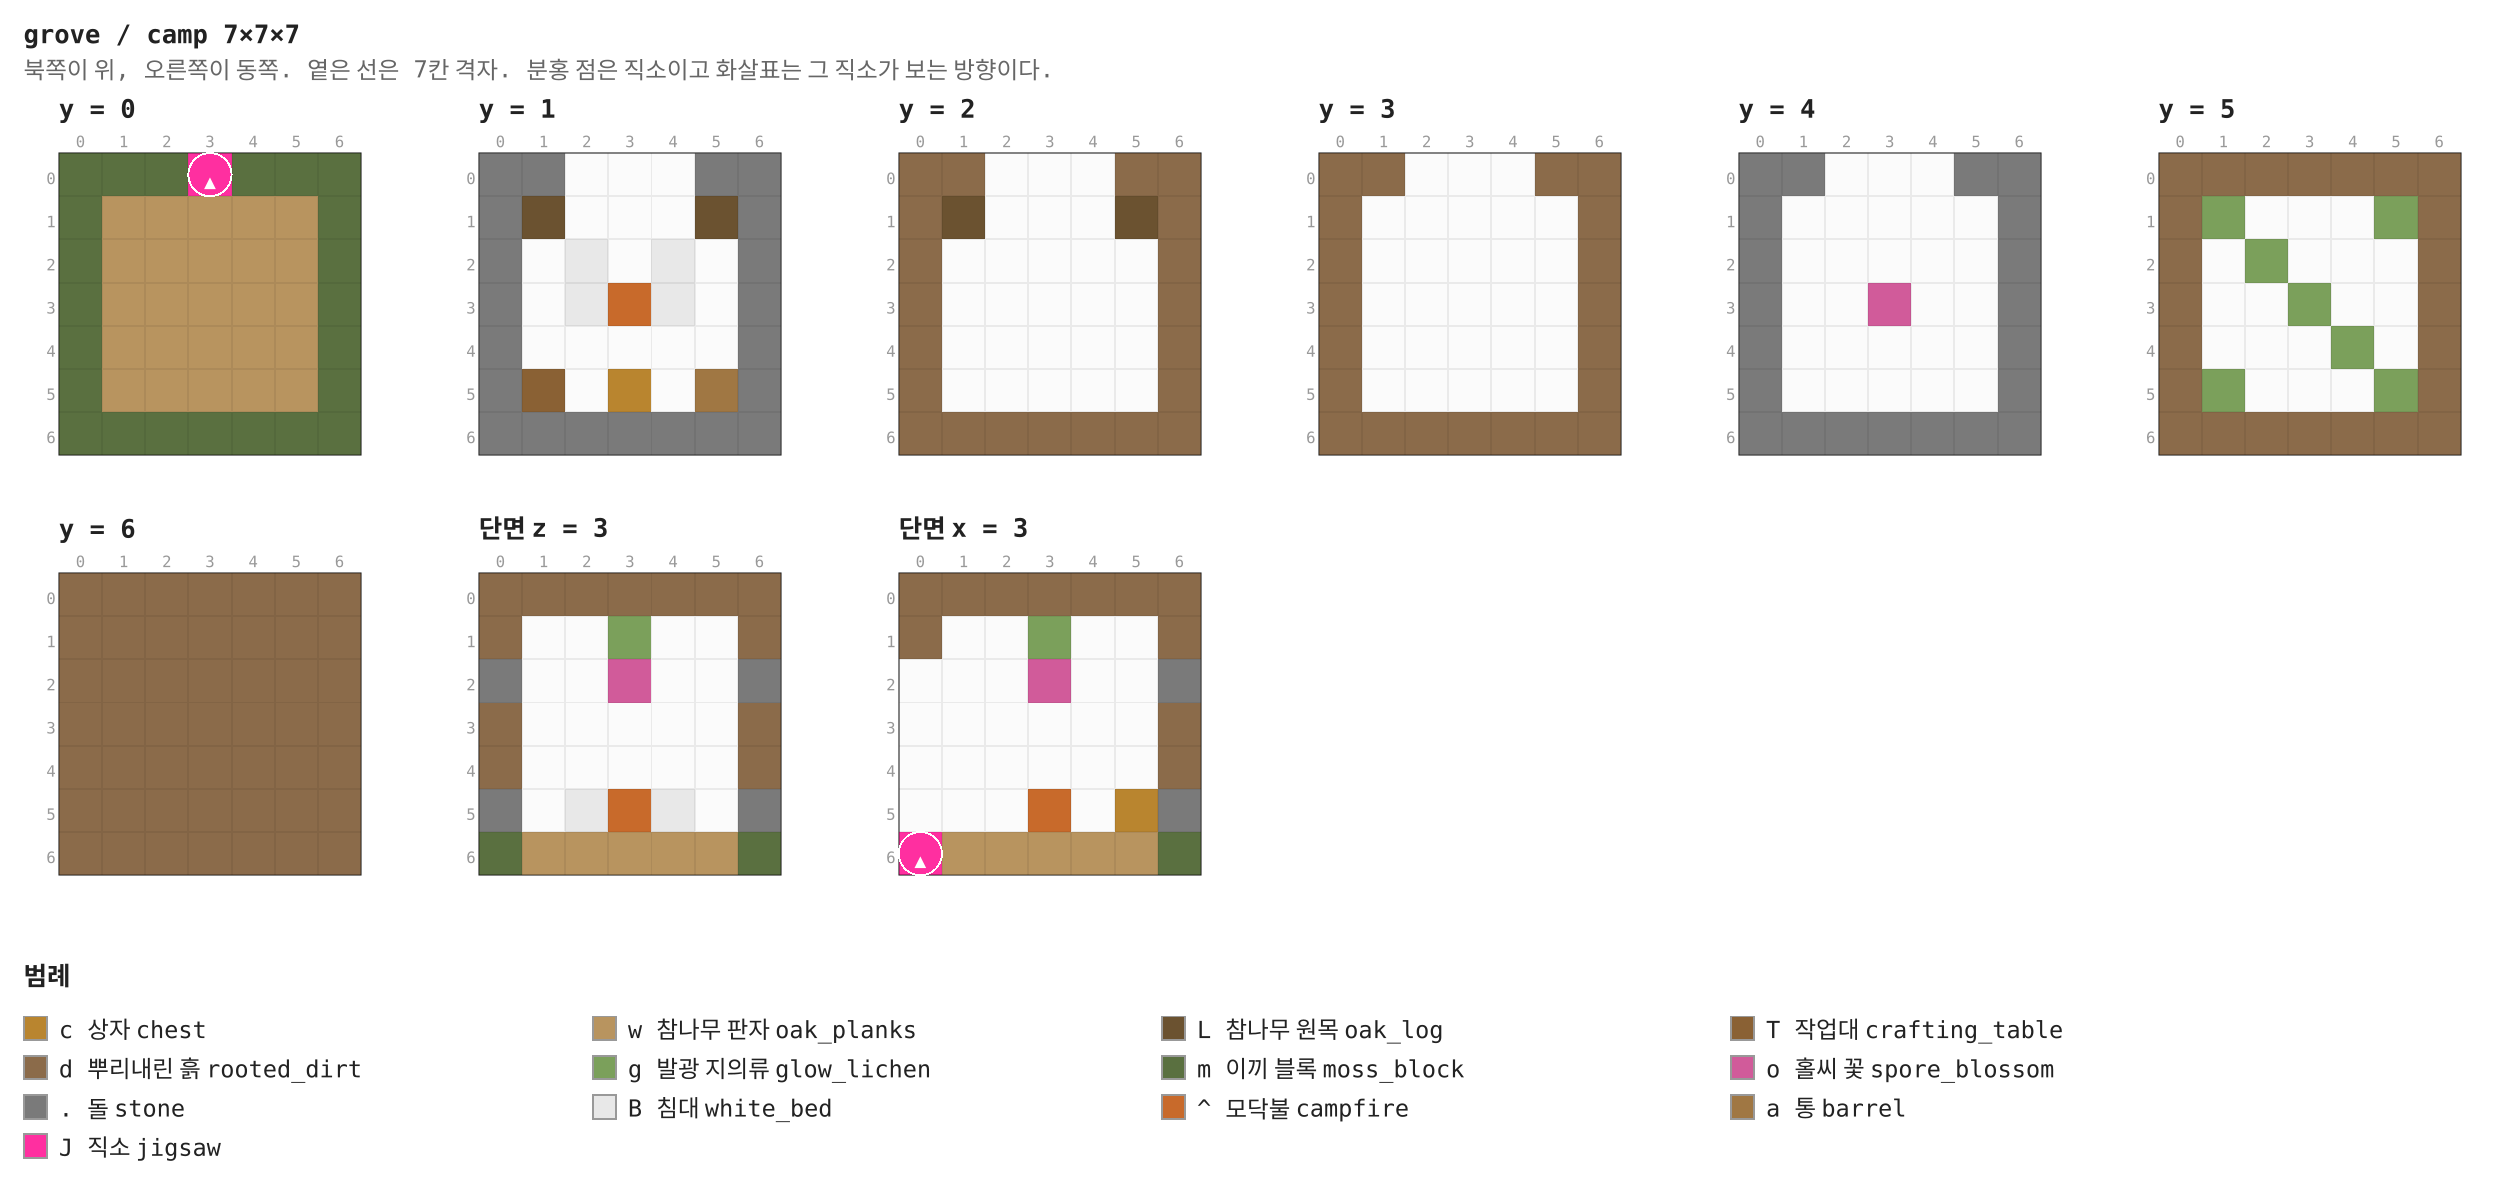
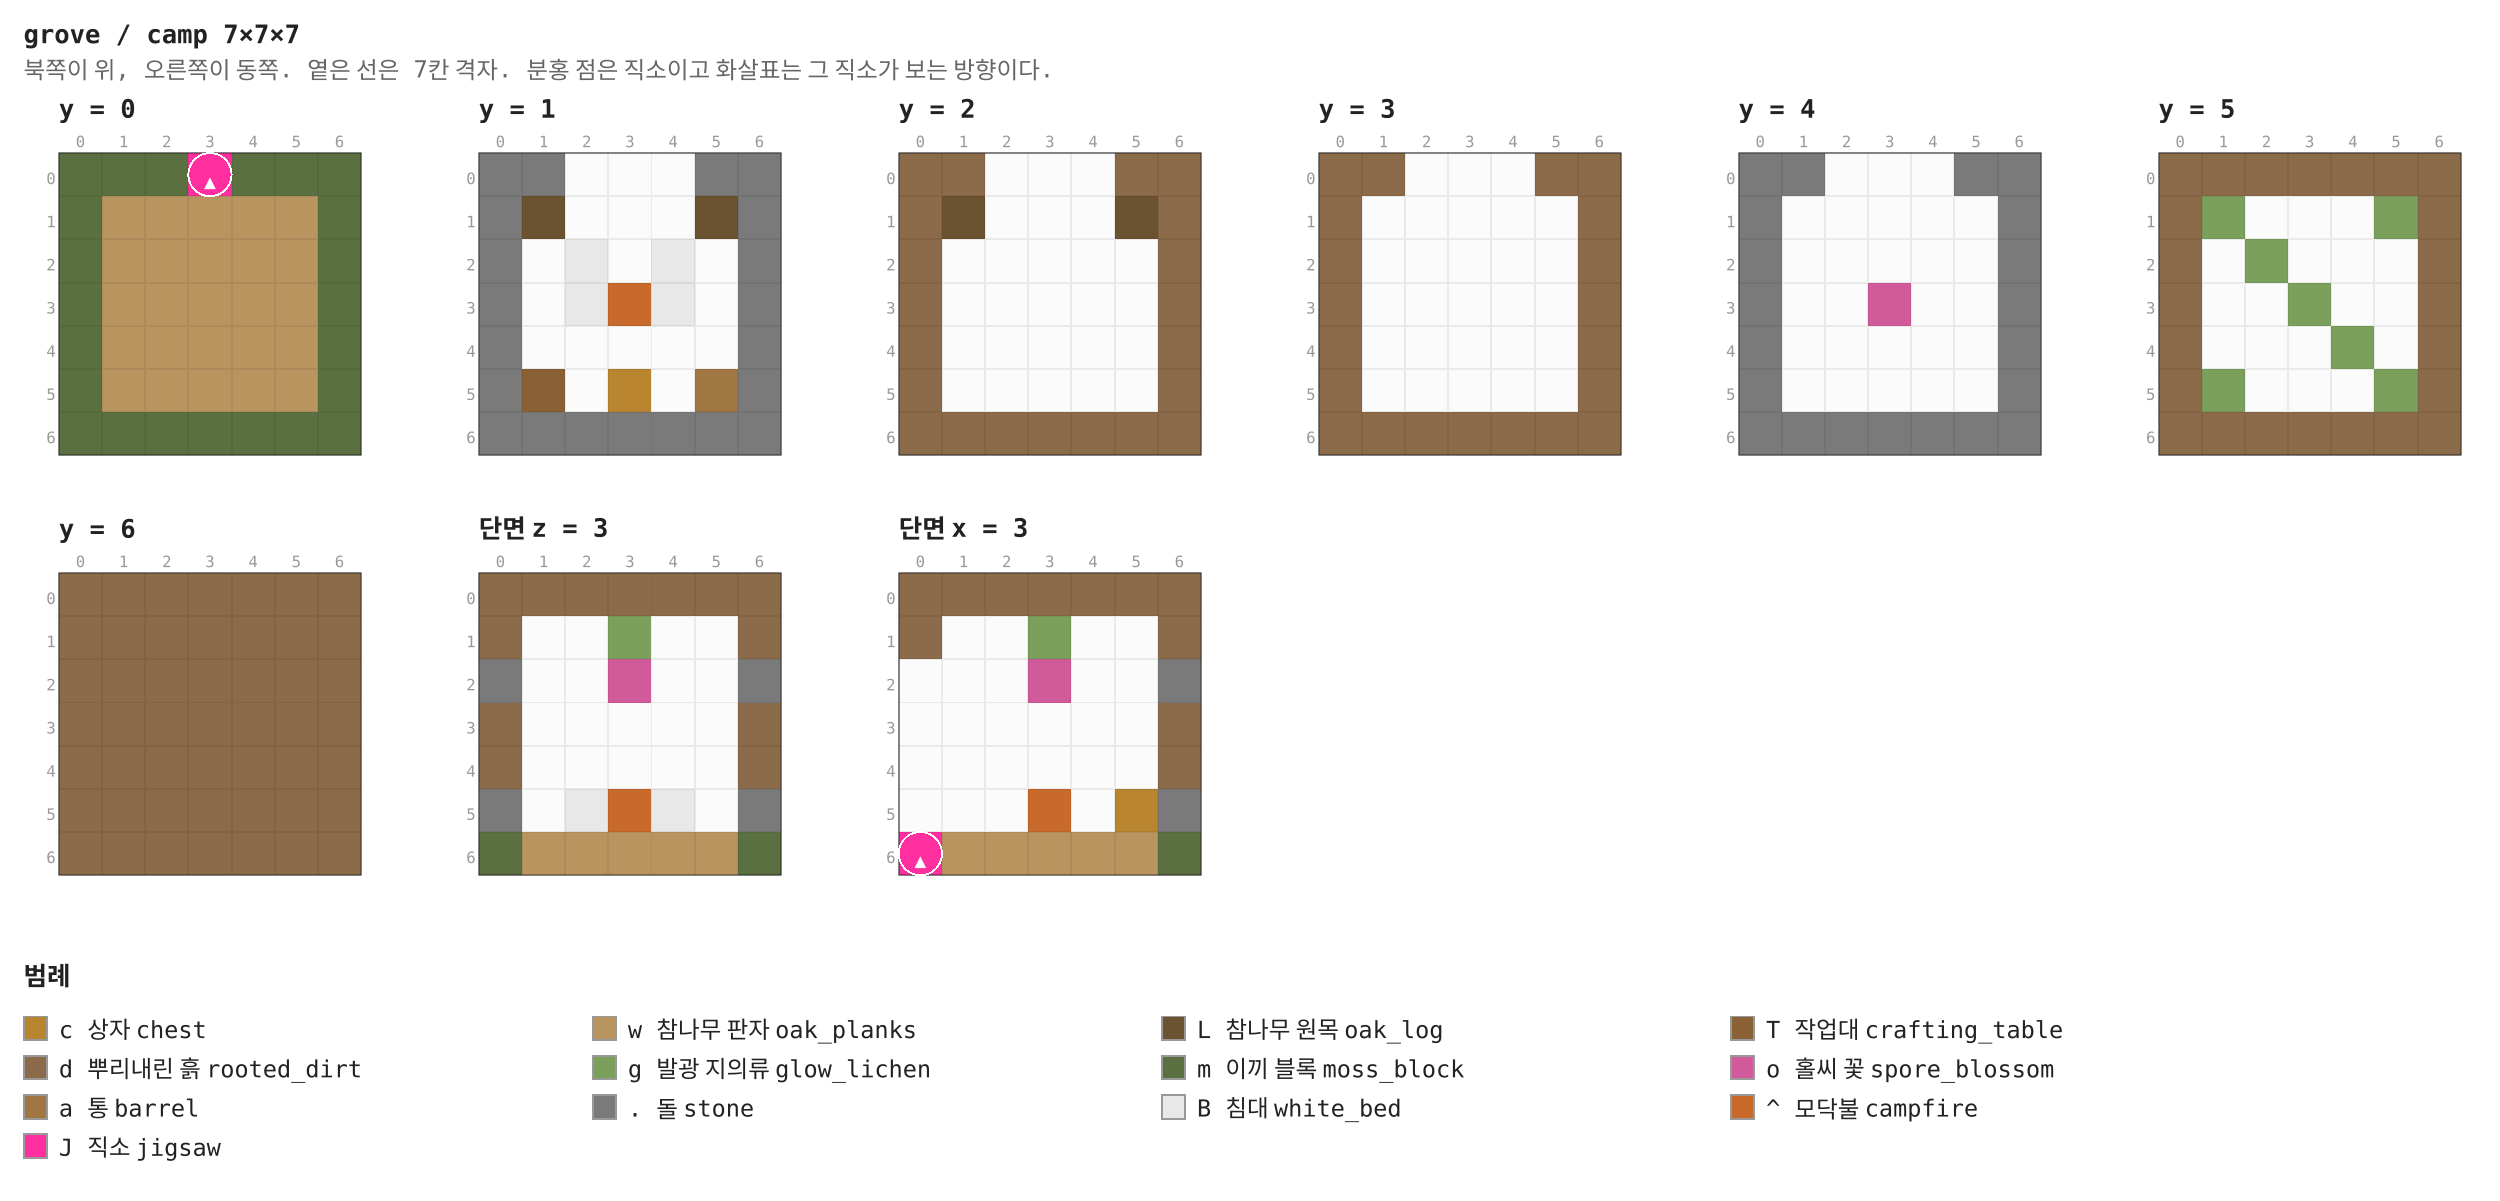
<svg xmlns="http://www.w3.org/2000/svg" width="1274" height="612" viewBox="0 0 1274 612" shape-rendering="crispEdges" font-family="Consolas,'Malgun Gothic','Noto Sans KR',monospace">
  <style>text{fill:#222;shape-rendering:auto}.cap{font-size:13px;font-weight:bold}.leg{font-size:12px}.sub{font-size:12px;fill:#666}.tick{font-size:8px;fill:#999;text-anchor:middle}.arrow{font-size:10px;fill:#fff;text-anchor:middle}.fine{stroke:#000;stroke-opacity:.07;stroke-width:1;fill:none}.grid{stroke:#000;stroke-opacity:.30;stroke-width:1}</style>
  <rect width="100%" height="100%" fill="#fff" />
  <text x="12" y="22" class="cap" font-size="16">grove / camp   7×7×7</text>
  <text x="12" y="40" class="sub">북쪽이 위, 오른쪽이 동쪽. 옅은 선은 7칸 격자. 분홍 점은 직소이고 화살표는 그 직소가 보는 방향이다.</text>
  <text x="30" y="60" class="cap">y = 0</text>
  <rect x="30" y="78" width="154" height="154" fill="#fbfbfb" stroke="#bbb" />
  <path transform="translate(30,78) scale(22)" fill="#5a7040" d="M0 0h3v1h-3zM4 0h3v1h-3zM0 1h1v1h-1zM6 1h1v1h-1zM0 2h1v1h-1zM6 2h1v1h-1zM0 3h1v1h-1zM6 3h1v1h-1zM0 4h1v1h-1zM6 4h1v1h-1zM0 5h1v1h-1zM6 5h1v1h-1zM0 6h7v1h-7z" />
  <path transform="translate(30,78) scale(22)" fill="#ff2fa0" d="M3 0h1v1h-1z" />
  <path transform="translate(30,78) scale(22)" fill="#b8945f" d="M1 1h5v1h-5zM1 2h5v1h-5zM1 3h5v1h-5zM1 4h5v1h-5zM1 5h5v1h-5z" />
  <path class="fine" d="M52 78v154M74 78v154M96 78v154M118 78v154M140 78v154M162 78v154M30 100h154M30 122h154M30 144h154M30 166h154M30 188h154M30 210h154" />
  <line x1="30" y1="78" x2="30" y2="232" class="grid" />
  <line x1="184" y1="78" x2="184" y2="232" class="grid" />
  <line x1="30" y1="78" x2="184" y2="78" class="grid" />
  <line x1="30" y1="232" x2="184" y2="232" class="grid" />
  <text x="41.0" y="75" class="tick">0</text>
  <text x="63.0" y="75" class="tick">1</text>
  <text x="85.0" y="75" class="tick">2</text>
  <text x="107.0" y="75" class="tick">3</text>
  <text x="129.0" y="75" class="tick">4</text>
  <text x="151.0" y="75" class="tick">5</text>
  <text x="173.0" y="75" class="tick">6</text>
  <text x="26" y="93.8" class="tick" text-anchor="end">0</text>
  <text x="26" y="115.8" class="tick" text-anchor="end">1</text>
  <text x="26" y="137.8" class="tick" text-anchor="end">2</text>
  <text x="26" y="159.8" class="tick" text-anchor="end">3</text>
  <text x="26" y="181.8" class="tick" text-anchor="end">4</text>
  <text x="26" y="203.8" class="tick" text-anchor="end">5</text>
  <text x="26" y="225.8" class="tick" text-anchor="end">6</text>
  <circle cx="107.0" cy="89.0" r="11.0" fill="#ff2fa0" stroke="#fff" />
  <text x="107.0" y="96.0" class="arrow" font-size="19.8">▲</text>
  <text x="244" y="60" class="cap">y = 1</text>
  <rect x="244" y="78" width="154" height="154" fill="#fbfbfb" stroke="#bbb" />
  <path transform="translate(244,78) scale(22)" fill="#7a7a7a" d="M0 0h2v1h-2zM5 0h2v1h-2zM0 1h1v1h-1zM6 1h1v1h-1zM0 2h1v1h-1zM6 2h1v1h-1zM0 3h1v1h-1zM6 3h1v1h-1zM0 4h1v1h-1zM6 4h1v1h-1zM0 5h1v1h-1zM6 5h1v1h-1zM0 6h7v1h-7z" />
  <path transform="translate(244,78) scale(22)" fill="#6b5230" d="M1 1h1v1h-1zM5 1h1v1h-1z" />
  <path transform="translate(244,78) scale(22)" fill="#e8e8e8" d="M2 2h1v1h-1zM4 2h1v1h-1zM2 3h1v1h-1zM4 3h1v1h-1z" />
  <path transform="translate(244,78) scale(22)" fill="#c86a2b" d="M3 3h1v1h-1z" />
  <path transform="translate(244,78) scale(22)" fill="#8a6134" d="M1 5h1v1h-1z" />
  <path transform="translate(244,78) scale(22)" fill="#b9852f" d="M3 5h1v1h-1z" />
  <path transform="translate(244,78) scale(22)" fill="#a07743" d="M5 5h1v1h-1z" />
  <path class="fine" d="M266 78v154M288 78v154M310 78v154M332 78v154M354 78v154M376 78v154M244 100h154M244 122h154M244 144h154M244 166h154M244 188h154M244 210h154" />
  <line x1="244" y1="78" x2="244" y2="232" class="grid" />
  <line x1="398" y1="78" x2="398" y2="232" class="grid" />
  <line x1="244" y1="78" x2="398" y2="78" class="grid" />
  <line x1="244" y1="232" x2="398" y2="232" class="grid" />
  <text x="255.0" y="75" class="tick">0</text>
  <text x="277.0" y="75" class="tick">1</text>
  <text x="299.0" y="75" class="tick">2</text>
  <text x="321.0" y="75" class="tick">3</text>
  <text x="343.0" y="75" class="tick">4</text>
  <text x="365.0" y="75" class="tick">5</text>
  <text x="387.0" y="75" class="tick">6</text>
  <text x="240" y="93.8" class="tick" text-anchor="end">0</text>
  <text x="240" y="115.8" class="tick" text-anchor="end">1</text>
  <text x="240" y="137.8" class="tick" text-anchor="end">2</text>
  <text x="240" y="159.8" class="tick" text-anchor="end">3</text>
  <text x="240" y="181.8" class="tick" text-anchor="end">4</text>
  <text x="240" y="203.8" class="tick" text-anchor="end">5</text>
  <text x="240" y="225.8" class="tick" text-anchor="end">6</text>
  <text x="458" y="60" class="cap">y = 2</text>
  <rect x="458" y="78" width="154" height="154" fill="#fbfbfb" stroke="#bbb" />
  <path transform="translate(458,78) scale(22)" fill="#8b6b4a" d="M0 0h2v1h-2zM5 0h2v1h-2zM0 1h1v1h-1zM6 1h1v1h-1zM0 2h1v1h-1zM6 2h1v1h-1zM0 3h1v1h-1zM6 3h1v1h-1zM0 4h1v1h-1zM6 4h1v1h-1zM0 5h1v1h-1zM6 5h1v1h-1zM0 6h7v1h-7z" />
  <path transform="translate(458,78) scale(22)" fill="#6b5230" d="M1 1h1v1h-1zM5 1h1v1h-1z" />
  <path class="fine" d="M480 78v154M502 78v154M524 78v154M546 78v154M568 78v154M590 78v154M458 100h154M458 122h154M458 144h154M458 166h154M458 188h154M458 210h154" />
  <line x1="458" y1="78" x2="458" y2="232" class="grid" />
  <line x1="612" y1="78" x2="612" y2="232" class="grid" />
  <line x1="458" y1="78" x2="612" y2="78" class="grid" />
  <line x1="458" y1="232" x2="612" y2="232" class="grid" />
  <text x="469.0" y="75" class="tick">0</text>
  <text x="491.0" y="75" class="tick">1</text>
  <text x="513.0" y="75" class="tick">2</text>
  <text x="535.0" y="75" class="tick">3</text>
  <text x="557.0" y="75" class="tick">4</text>
  <text x="579.0" y="75" class="tick">5</text>
  <text x="601.0" y="75" class="tick">6</text>
  <text x="454" y="93.8" class="tick" text-anchor="end">0</text>
  <text x="454" y="115.8" class="tick" text-anchor="end">1</text>
  <text x="454" y="137.8" class="tick" text-anchor="end">2</text>
  <text x="454" y="159.8" class="tick" text-anchor="end">3</text>
  <text x="454" y="181.8" class="tick" text-anchor="end">4</text>
  <text x="454" y="203.8" class="tick" text-anchor="end">5</text>
  <text x="454" y="225.8" class="tick" text-anchor="end">6</text>
  <text x="672" y="60" class="cap">y = 3</text>
  <rect x="672" y="78" width="154" height="154" fill="#fbfbfb" stroke="#bbb" />
  <path transform="translate(672,78) scale(22)" fill="#8b6b4a" d="M0 0h2v1h-2zM5 0h2v1h-2zM0 1h1v1h-1zM6 1h1v1h-1zM0 2h1v1h-1zM6 2h1v1h-1zM0 3h1v1h-1zM6 3h1v1h-1zM0 4h1v1h-1zM6 4h1v1h-1zM0 5h1v1h-1zM6 5h1v1h-1zM0 6h7v1h-7z" />
  <path class="fine" d="M694 78v154M716 78v154M738 78v154M760 78v154M782 78v154M804 78v154M672 100h154M672 122h154M672 144h154M672 166h154M672 188h154M672 210h154" />
  <line x1="672" y1="78" x2="672" y2="232" class="grid" />
  <line x1="826" y1="78" x2="826" y2="232" class="grid" />
  <line x1="672" y1="78" x2="826" y2="78" class="grid" />
  <line x1="672" y1="232" x2="826" y2="232" class="grid" />
  <text x="683.0" y="75" class="tick">0</text>
  <text x="705.0" y="75" class="tick">1</text>
  <text x="727.0" y="75" class="tick">2</text>
  <text x="749.0" y="75" class="tick">3</text>
  <text x="771.0" y="75" class="tick">4</text>
  <text x="793.0" y="75" class="tick">5</text>
  <text x="815.0" y="75" class="tick">6</text>
  <text x="668" y="93.8" class="tick" text-anchor="end">0</text>
  <text x="668" y="115.8" class="tick" text-anchor="end">1</text>
  <text x="668" y="137.8" class="tick" text-anchor="end">2</text>
  <text x="668" y="159.8" class="tick" text-anchor="end">3</text>
  <text x="668" y="181.8" class="tick" text-anchor="end">4</text>
  <text x="668" y="203.8" class="tick" text-anchor="end">5</text>
  <text x="668" y="225.8" class="tick" text-anchor="end">6</text>
  <text x="886" y="60" class="cap">y = 4</text>
  <rect x="886" y="78" width="154" height="154" fill="#fbfbfb" stroke="#bbb" />
  <path transform="translate(886,78) scale(22)" fill="#7a7a7a" d="M0 0h2v1h-2zM5 0h2v1h-2zM0 1h1v1h-1zM6 1h1v1h-1zM0 2h1v1h-1zM6 2h1v1h-1zM0 3h1v1h-1zM6 3h1v1h-1zM0 4h1v1h-1zM6 4h1v1h-1zM0 5h1v1h-1zM6 5h1v1h-1zM0 6h7v1h-7z" />
  <path transform="translate(886,78) scale(22)" fill="#d15b9a" d="M3 3h1v1h-1z" />
  <path class="fine" d="M908 78v154M930 78v154M952 78v154M974 78v154M996 78v154M1018 78v154M886 100h154M886 122h154M886 144h154M886 166h154M886 188h154M886 210h154" />
  <line x1="886" y1="78" x2="886" y2="232" class="grid" />
  <line x1="1040" y1="78" x2="1040" y2="232" class="grid" />
  <line x1="886" y1="78" x2="1040" y2="78" class="grid" />
  <line x1="886" y1="232" x2="1040" y2="232" class="grid" />
  <text x="897.0" y="75" class="tick">0</text>
  <text x="919.0" y="75" class="tick">1</text>
  <text x="941.0" y="75" class="tick">2</text>
  <text x="963.0" y="75" class="tick">3</text>
  <text x="985.0" y="75" class="tick">4</text>
  <text x="1007.0" y="75" class="tick">5</text>
  <text x="1029.0" y="75" class="tick">6</text>
  <text x="882" y="93.8" class="tick" text-anchor="end">0</text>
  <text x="882" y="115.8" class="tick" text-anchor="end">1</text>
  <text x="882" y="137.8" class="tick" text-anchor="end">2</text>
  <text x="882" y="159.8" class="tick" text-anchor="end">3</text>
  <text x="882" y="181.8" class="tick" text-anchor="end">4</text>
  <text x="882" y="203.8" class="tick" text-anchor="end">5</text>
  <text x="882" y="225.8" class="tick" text-anchor="end">6</text>
  <text x="1100" y="60" class="cap">y = 5</text>
  <rect x="1100" y="78" width="154" height="154" fill="#fbfbfb" stroke="#bbb" />
  <path transform="translate(1100,78) scale(22)" fill="#8b6b4a" d="M0 0h7v1h-7zM0 1h1v1h-1zM6 1h1v1h-1zM0 2h1v1h-1zM6 2h1v1h-1zM0 3h1v1h-1zM6 3h1v1h-1zM0 4h1v1h-1zM6 4h1v1h-1zM0 5h1v1h-1zM6 5h1v1h-1zM0 6h7v1h-7z" />
  <path transform="translate(1100,78) scale(22)" fill="#7ba05b" d="M1 1h1v1h-1zM5 1h1v1h-1zM2 2h1v1h-1zM3 3h1v1h-1zM4 4h1v1h-1zM1 5h1v1h-1zM5 5h1v1h-1z" />
  <path class="fine" d="M1122 78v154M1144 78v154M1166 78v154M1188 78v154M1210 78v154M1232 78v154M1100 100h154M1100 122h154M1100 144h154M1100 166h154M1100 188h154M1100 210h154" />
  <line x1="1100" y1="78" x2="1100" y2="232" class="grid" />
  <line x1="1254" y1="78" x2="1254" y2="232" class="grid" />
  <line x1="1100" y1="78" x2="1254" y2="78" class="grid" />
  <line x1="1100" y1="232" x2="1254" y2="232" class="grid" />
  <text x="1111.0" y="75" class="tick">0</text>
  <text x="1133.0" y="75" class="tick">1</text>
  <text x="1155.0" y="75" class="tick">2</text>
  <text x="1177.0" y="75" class="tick">3</text>
  <text x="1199.0" y="75" class="tick">4</text>
  <text x="1221.0" y="75" class="tick">5</text>
  <text x="1243.0" y="75" class="tick">6</text>
  <text x="1096" y="93.8" class="tick" text-anchor="end">0</text>
  <text x="1096" y="115.8" class="tick" text-anchor="end">1</text>
  <text x="1096" y="137.8" class="tick" text-anchor="end">2</text>
  <text x="1096" y="159.8" class="tick" text-anchor="end">3</text>
  <text x="1096" y="181.8" class="tick" text-anchor="end">4</text>
  <text x="1096" y="203.8" class="tick" text-anchor="end">5</text>
  <text x="1096" y="225.8" class="tick" text-anchor="end">6</text>
  <text x="30" y="274" class="cap">y = 6</text>
  <rect x="30" y="292" width="154" height="154" fill="#fbfbfb" stroke="#bbb" />
  <path transform="translate(30,292) scale(22)" fill="#8b6b4a" d="M0 0h7v1h-7zM0 1h7v1h-7zM0 2h7v1h-7zM0 3h7v1h-7zM0 4h7v1h-7zM0 5h7v1h-7zM0 6h7v1h-7z" />
  <path class="fine" d="M52 292v154M74 292v154M96 292v154M118 292v154M140 292v154M162 292v154M30 314h154M30 336h154M30 358h154M30 380h154M30 402h154M30 424h154" />
  <line x1="30" y1="292" x2="30" y2="446" class="grid" />
  <line x1="184" y1="292" x2="184" y2="446" class="grid" />
  <line x1="30" y1="292" x2="184" y2="292" class="grid" />
  <line x1="30" y1="446" x2="184" y2="446" class="grid" />
  <text x="41.0" y="289" class="tick">0</text>
  <text x="63.0" y="289" class="tick">1</text>
  <text x="85.0" y="289" class="tick">2</text>
  <text x="107.0" y="289" class="tick">3</text>
  <text x="129.0" y="289" class="tick">4</text>
  <text x="151.0" y="289" class="tick">5</text>
  <text x="173.0" y="289" class="tick">6</text>
  <text x="26" y="307.8" class="tick" text-anchor="end">0</text>
  <text x="26" y="329.8" class="tick" text-anchor="end">1</text>
  <text x="26" y="351.8" class="tick" text-anchor="end">2</text>
  <text x="26" y="373.8" class="tick" text-anchor="end">3</text>
  <text x="26" y="395.8" class="tick" text-anchor="end">4</text>
  <text x="26" y="417.8" class="tick" text-anchor="end">5</text>
  <text x="26" y="439.8" class="tick" text-anchor="end">6</text>
  <text x="244" y="274" class="cap">단면 z = 3</text>
  <rect x="244" y="292" width="154" height="154" fill="#fbfbfb" stroke="#bbb" />
  <path transform="translate(244,292) scale(22)" fill="#8b6b4a" d="M0 0h7v1h-7zM0 1h1v1h-1zM6 1h1v1h-1zM0 3h1v1h-1zM6 3h1v1h-1zM0 4h1v1h-1zM6 4h1v1h-1z" />
  <path transform="translate(244,292) scale(22)" fill="#7ba05b" d="M3 1h1v1h-1z" />
  <path transform="translate(244,292) scale(22)" fill="#7a7a7a" d="M0 2h1v1h-1zM6 2h1v1h-1zM0 5h1v1h-1zM6 5h1v1h-1z" />
  <path transform="translate(244,292) scale(22)" fill="#d15b9a" d="M3 2h1v1h-1z" />
  <path transform="translate(244,292) scale(22)" fill="#e8e8e8" d="M2 5h1v1h-1zM4 5h1v1h-1z" />
  <path transform="translate(244,292) scale(22)" fill="#c86a2b" d="M3 5h1v1h-1z" />
  <path transform="translate(244,292) scale(22)" fill="#5a7040" d="M0 6h1v1h-1zM6 6h1v1h-1z" />
  <path transform="translate(244,292) scale(22)" fill="#b8945f" d="M1 6h5v1h-5z" />
  <path class="fine" d="M266 292v154M288 292v154M310 292v154M332 292v154M354 292v154M376 292v154M244 314h154M244 336h154M244 358h154M244 380h154M244 402h154M244 424h154" />
  <line x1="244" y1="292" x2="244" y2="446" class="grid" />
  <line x1="398" y1="292" x2="398" y2="446" class="grid" />
  <line x1="244" y1="292" x2="398" y2="292" class="grid" />
  <line x1="244" y1="446" x2="398" y2="446" class="grid" />
  <text x="255.0" y="289" class="tick">0</text>
  <text x="277.0" y="289" class="tick">1</text>
  <text x="299.0" y="289" class="tick">2</text>
  <text x="321.0" y="289" class="tick">3</text>
  <text x="343.0" y="289" class="tick">4</text>
  <text x="365.0" y="289" class="tick">5</text>
  <text x="387.0" y="289" class="tick">6</text>
  <text x="240" y="307.8" class="tick" text-anchor="end">0</text>
  <text x="240" y="329.8" class="tick" text-anchor="end">1</text>
  <text x="240" y="351.8" class="tick" text-anchor="end">2</text>
  <text x="240" y="373.8" class="tick" text-anchor="end">3</text>
  <text x="240" y="395.8" class="tick" text-anchor="end">4</text>
  <text x="240" y="417.8" class="tick" text-anchor="end">5</text>
  <text x="240" y="439.8" class="tick" text-anchor="end">6</text>
  <text x="458" y="274" class="cap">단면 x = 3</text>
  <rect x="458" y="292" width="154" height="154" fill="#fbfbfb" stroke="#bbb" />
  <path transform="translate(458,292) scale(22)" fill="#8b6b4a" d="M0 0h7v1h-7zM0 1h1v1h-1zM6 1h1v1h-1zM6 3h1v1h-1zM6 4h1v1h-1z" />
  <path transform="translate(458,292) scale(22)" fill="#7ba05b" d="M3 1h1v1h-1z" />
  <path transform="translate(458,292) scale(22)" fill="#d15b9a" d="M3 2h1v1h-1z" />
  <path transform="translate(458,292) scale(22)" fill="#7a7a7a" d="M6 2h1v1h-1zM6 5h1v1h-1z" />
  <path transform="translate(458,292) scale(22)" fill="#c86a2b" d="M3 5h1v1h-1z" />
  <path transform="translate(458,292) scale(22)" fill="#b9852f" d="M5 5h1v1h-1z" />
  <path transform="translate(458,292) scale(22)" fill="#ff2fa0" d="M0 6h1v1h-1z" />
  <path transform="translate(458,292) scale(22)" fill="#b8945f" d="M1 6h5v1h-5z" />
  <path transform="translate(458,292) scale(22)" fill="#5a7040" d="M6 6h1v1h-1z" />
  <path class="fine" d="M480 292v154M502 292v154M524 292v154M546 292v154M568 292v154M590 292v154M458 314h154M458 336h154M458 358h154M458 380h154M458 402h154M458 424h154" />
  <line x1="458" y1="292" x2="458" y2="446" class="grid" />
  <line x1="612" y1="292" x2="612" y2="446" class="grid" />
  <line x1="458" y1="292" x2="612" y2="292" class="grid" />
  <line x1="458" y1="446" x2="612" y2="446" class="grid" />
  <text x="469.0" y="289" class="tick">0</text>
  <text x="491.0" y="289" class="tick">1</text>
  <text x="513.0" y="289" class="tick">2</text>
  <text x="535.0" y="289" class="tick">3</text>
  <text x="557.0" y="289" class="tick">4</text>
  <text x="579.0" y="289" class="tick">5</text>
  <text x="601.0" y="289" class="tick">6</text>
  <text x="454" y="307.8" class="tick" text-anchor="end">0</text>
  <text x="454" y="329.8" class="tick" text-anchor="end">1</text>
  <text x="454" y="351.8" class="tick" text-anchor="end">2</text>
  <text x="454" y="373.8" class="tick" text-anchor="end">3</text>
  <text x="454" y="395.8" class="tick" text-anchor="end">4</text>
  <text x="454" y="417.8" class="tick" text-anchor="end">5</text>
  <text x="454" y="439.8" class="tick" text-anchor="end">6</text>
  <circle cx="469.0" cy="435.0" r="11.0" fill="#ff2fa0" stroke="#fff" />
  <text x="469.0" y="442.0" class="arrow" font-size="19.8">▲</text>
  <text x="12" y="502" class="cap">범례</text>
  <rect x="12" y="518" width="12" height="12" fill="#b9852f" stroke="#999" />
  <text x="30" y="529" class="leg">c  상자  chest</text>
  <rect x="302" y="518" width="12" height="12" fill="#b8945f" stroke="#999" />
  <text x="320" y="529" class="leg">w  참나무 판자  oak_planks</text>
  <rect x="592" y="518" width="12" height="12" fill="#6b5230" stroke="#999" />
  <text x="610" y="529" class="leg">L  참나무 원목  oak_log</text>
  <rect x="882" y="518" width="12" height="12" fill="#8a6134" stroke="#999" />
  <text x="900" y="529" class="leg">T  작업대  crafting_table</text>
  <rect x="12" y="538" width="12" height="12" fill="#8b6b4a" stroke="#999" />
  <text x="30" y="549" class="leg">d  뿌리내린 흙  rooted_dirt</text>
  <rect x="302" y="538" width="12" height="12" fill="#7ba05b" stroke="#999" />
  <text x="320" y="549" class="leg">g  발광 지의류  glow_lichen</text>
  <rect x="592" y="538" width="12" height="12" fill="#5a7040" stroke="#999" />
  <text x="610" y="549" class="leg">m  이끼 블록  moss_block</text>
  <rect x="882" y="538" width="12" height="12" fill="#d15b9a" stroke="#999" />
  <text x="900" y="549" class="leg">o  홀씨 꽃  spore_blossom</text>
-   <rect x="12" y="558" width="12" height="12" fill="#7a7a7a" stroke="#999" />
-   <text x="30" y="569" class="leg">.  돌  stone</text>
-   <rect x="302" y="558" width="12" height="12" fill="#e8e8e8" stroke="#999" />
-   <text x="320" y="569" class="leg">B  침대  white_bed</text>
-   <rect x="592" y="558" width="12" height="12" fill="#c86a2b" stroke="#999" />
-   <text x="610" y="569" class="leg">^  모닥불  campfire</text>
-   <rect x="882" y="558" width="12" height="12" fill="#a07743" stroke="#999" />
-   <text x="900" y="569" class="leg">a  통  barrel</text>
+   <rect x="12" y="558" width="12" height="12" fill="#a07743" stroke="#999" />
+   <text x="30" y="569" class="leg">a  통  barrel</text>
+   <rect x="302" y="558" width="12" height="12" fill="#7a7a7a" stroke="#999" />
+   <text x="320" y="569" class="leg">.  돌  stone</text>
+   <rect x="592" y="558" width="12" height="12" fill="#e8e8e8" stroke="#999" />
+   <text x="610" y="569" class="leg">B  침대  white_bed</text>
+   <rect x="882" y="558" width="12" height="12" fill="#c86a2b" stroke="#999" />
+   <text x="900" y="569" class="leg">^  모닥불  campfire</text>
  <rect x="12" y="578" width="12" height="12" fill="#ff2fa0" stroke="#999" />
  <text x="30" y="589" class="leg">J  직소  jigsaw</text>
</svg>
